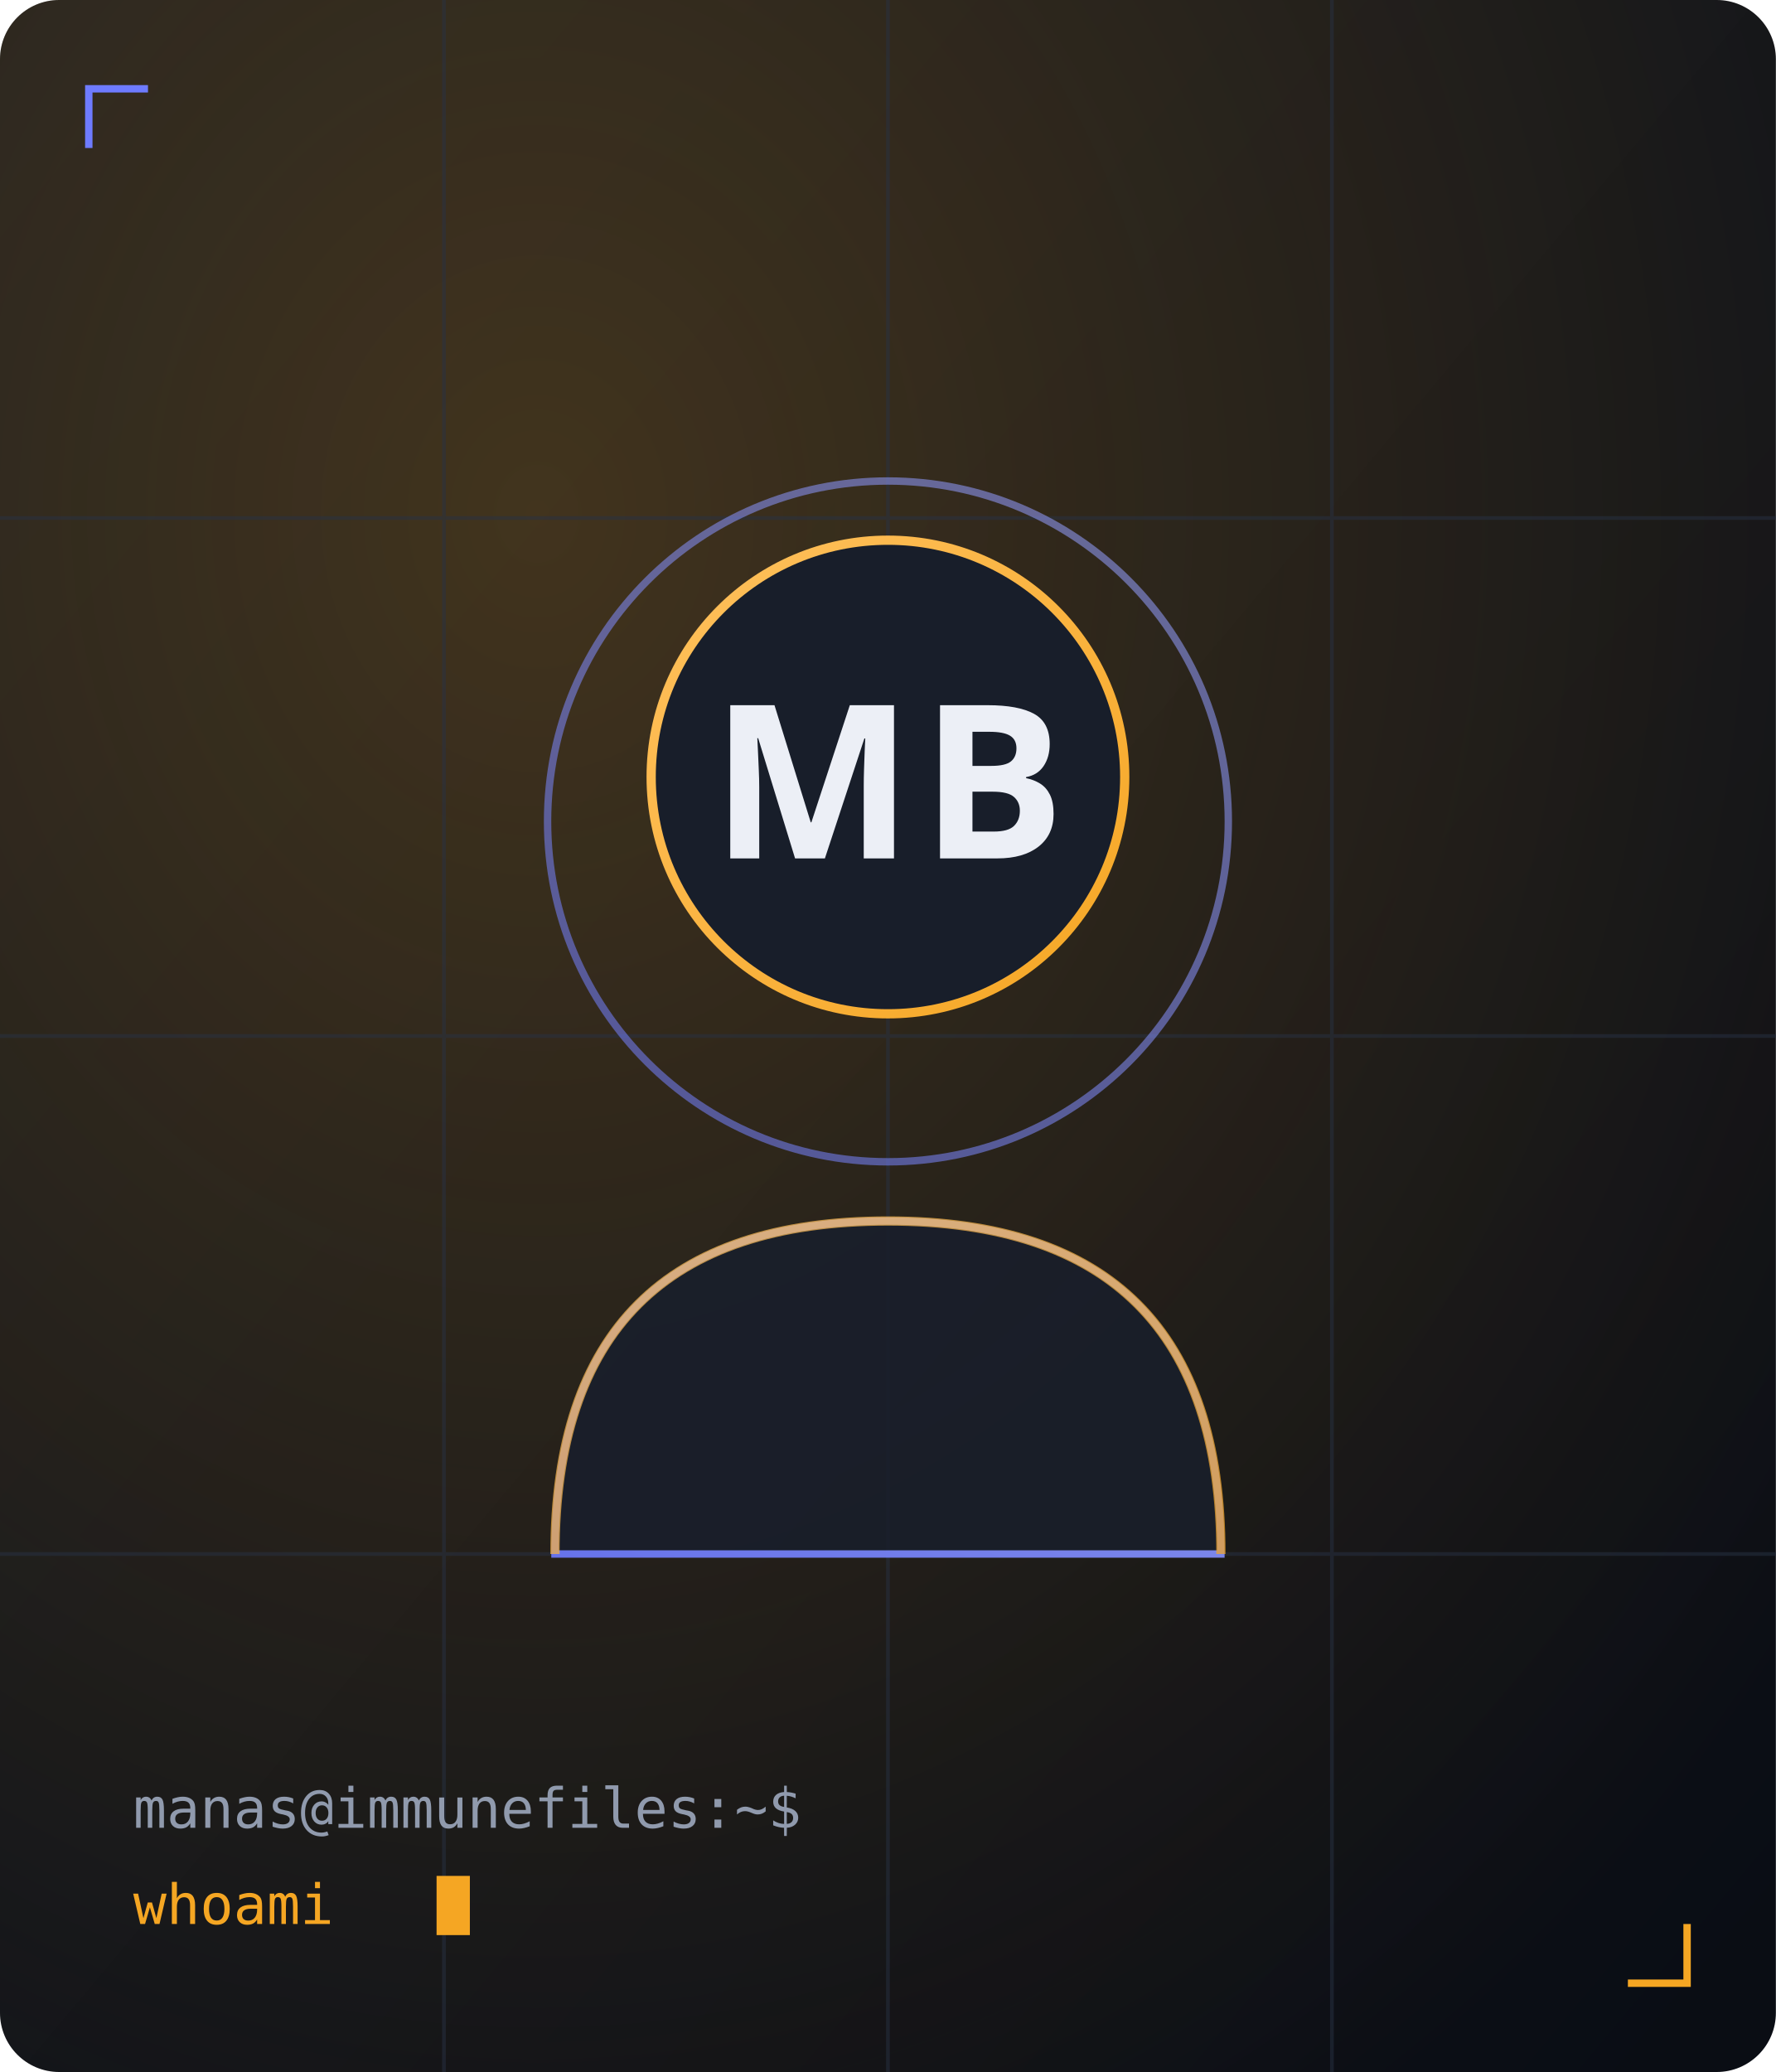
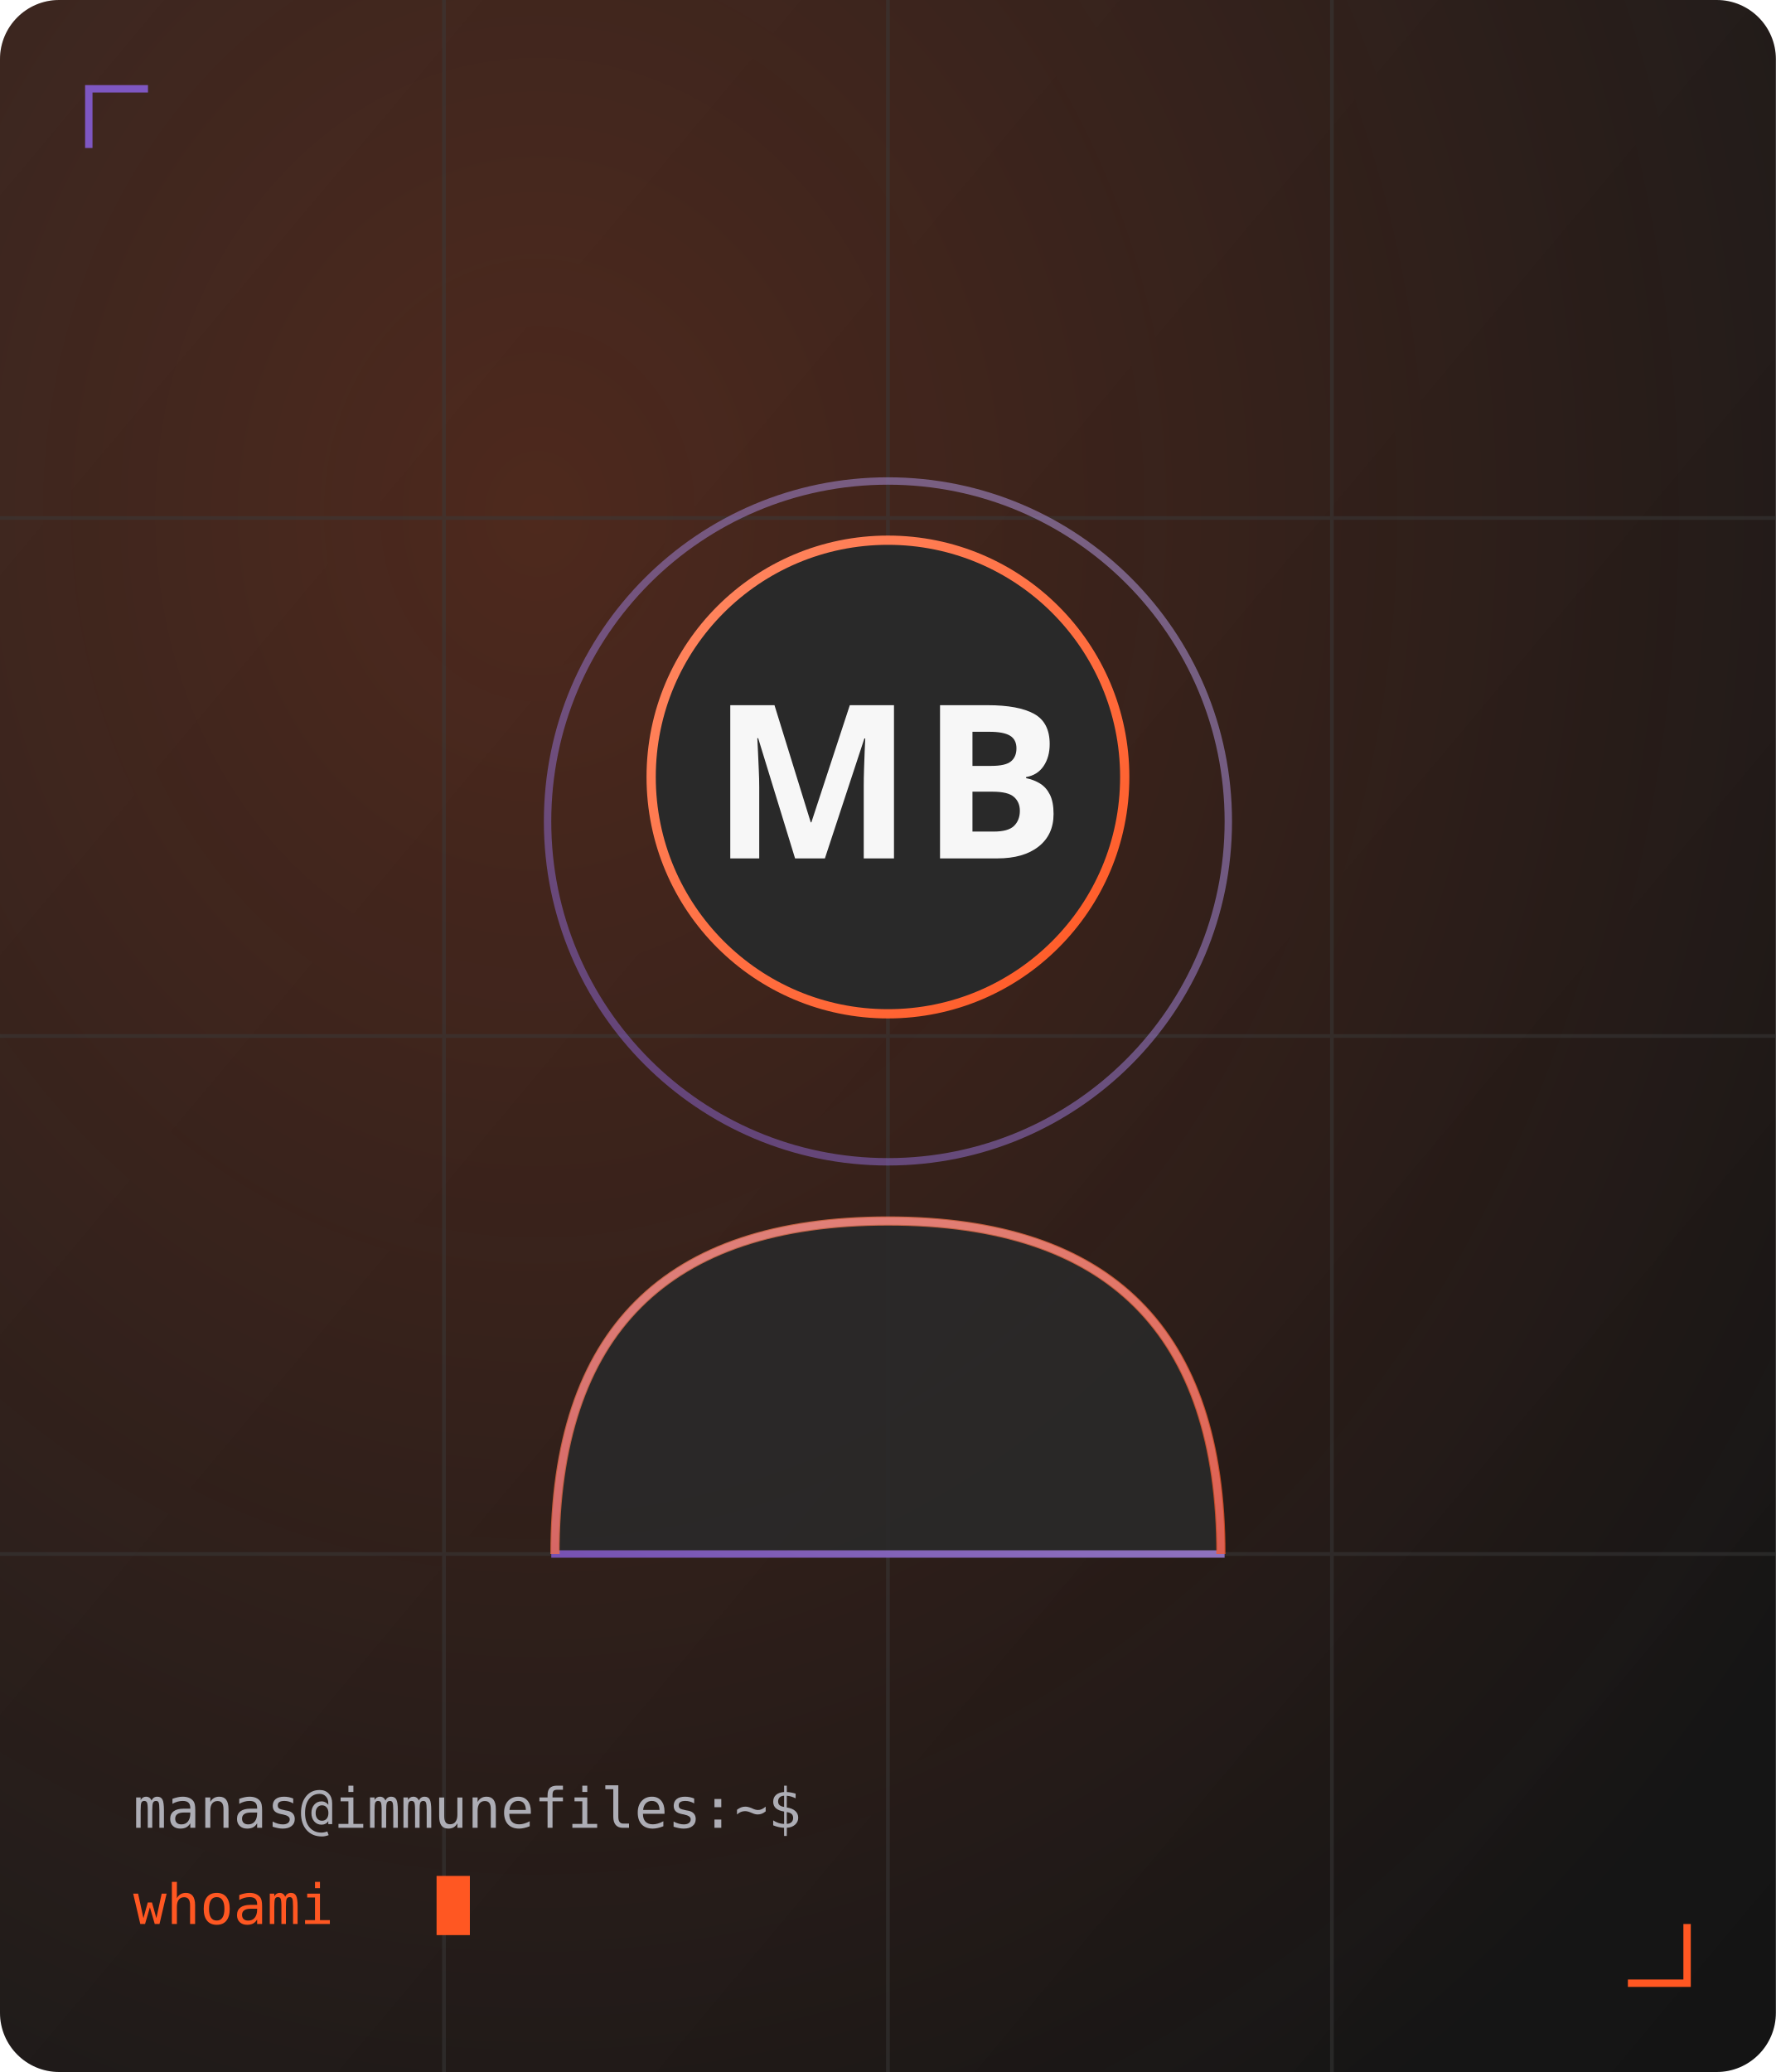
<svg xmlns="http://www.w3.org/2000/svg" viewBox="0 0 480 560" width="480" height="560" role="img" aria-label="Manas Bisht portrait">
  <defs>
    <linearGradient id="bg" x1="0" y1="0" x2="1" y2="1">
-       <stop offset="0" stop-color="#11161F" />
-       <stop offset="1" stop-color="#0A0D14" />
+       <stop offset="0" stop-color="#1F1F1F" />
+       <stop offset="1" stop-color="#141414" />
    </linearGradient>
    <linearGradient id="amber" x1="0" y1="0" x2="1" y2="1">
-       <stop offset="0" stop-color="#FFC15E" />
-       <stop offset="1" stop-color="#F5A623" />
+       <stop offset="0" stop-color="#FF8A65" />
+       <stop offset="1" stop-color="#FF5722" />
    </linearGradient>
    <linearGradient id="indigo" x1="0" y1="1" x2="1" y2="0">
-       <stop offset="0" stop-color="#6E7BFF" />
-       <stop offset="1" stop-color="#9AA4FF" />
+       <stop offset="0" stop-color="#7E57C2" />
+       <stop offset="1" stop-color="#B39DDB" />
    </linearGradient>
    <radialGradient id="glow" cx="0.3" cy="0.25" r="0.9">
-       <stop offset="0" stop-color="#F5A623" stop-opacity="0.22" />
-       <stop offset="1" stop-color="#F5A623" stop-opacity="0" />
+       <stop offset="0" stop-color="#FF5722" stop-opacity="0.22" />
+       <stop offset="1" stop-color="#FF5722" stop-opacity="0" />
    </radialGradient>
  </defs>
  <rect width="480" height="560" rx="16" fill="url(#bg)" />
  <rect width="480" height="560" rx="16" fill="url(#glow)" />
-   <g stroke="#283143" stroke-width="1" opacity="0.5">
+   <g stroke="#3A3A3A" stroke-width="1" opacity="0.5">
    <line x1="0" y1="140" x2="480" y2="140" />
    <line x1="0" y1="280" x2="480" y2="280" />
    <line x1="0" y1="420" x2="480" y2="420" />
    <line x1="120" y1="0" x2="120" y2="560" />
    <line x1="240" y1="0" x2="240" y2="560" />
    <line x1="360" y1="0" x2="360" y2="560" />
  </g>
  <g>
    <circle cx="240" cy="222" r="92" fill="none" stroke="url(#indigo)" stroke-width="2" opacity="0.55" />
-     <circle cx="240" cy="210" r="64" fill="#181E2A" />
+     <circle cx="240" cy="210" r="64" fill="#292929" />
    <circle cx="240" cy="210" r="64" fill="none" stroke="url(#amber)" stroke-width="2.5" />
-     <path d="M150 420 Q150 330 240 330 Q330 330 330 420 Z" fill="#181E2A" stroke="url(#indigo)" stroke-width="2" opacity="0.9" />
+     <path d="M150 420 Q150 330 240 330 Q330 330 330 420 Z" fill="#292929" stroke="url(#indigo)" stroke-width="2" opacity="0.9" />
    <path d="M150 420 Q150 330 240 330 Q330 330 330 420" fill="none" stroke="url(#amber)" stroke-width="2.5" opacity="0.7" />
  </g>
-   <text x="240" y="232" text-anchor="middle" font-family="'Space Grotesk', system-ui, sans-serif" font-size="58" font-weight="700" fill="#ECEFF6" letter-spacing="2">MB</text>
-   <g font-family="'IBM Plex Mono', ui-monospace, monospace" font-size="15" fill="#909AAD">
+   <text x="240" y="232" text-anchor="middle" font-family="'Space Grotesk', system-ui, sans-serif" font-size="58" font-weight="700" fill="#F7F7F7" letter-spacing="2">MB</text>
+   <g font-family="'IBM Plex Mono', ui-monospace, monospace" font-size="15" fill="#ADADB5">
    <text x="36" y="494">manas@immunefiles:~$</text>
-     <text x="36" y="520" fill="#F5A623">whoami</text>
-     <rect x="118" y="507" width="9" height="16" fill="#F5A623" />
+     <text x="36" y="520" fill="#FF5722">whoami</text>
+     <rect x="118" y="507" width="9" height="16" fill="#FF5722" />
  </g>
-   <path d="M24 40 V24 H40" fill="none" stroke="#6E7BFF" stroke-width="2" />
-   <path d="M456 520 V536 H440" fill="none" stroke="#F5A623" stroke-width="2" />
+   <path d="M24 40 V24 H40" fill="none" stroke="#7E57C2" stroke-width="2" />
+   <path d="M456 520 V536 H440" fill="none" stroke="#FF5722" stroke-width="2" />
</svg>
